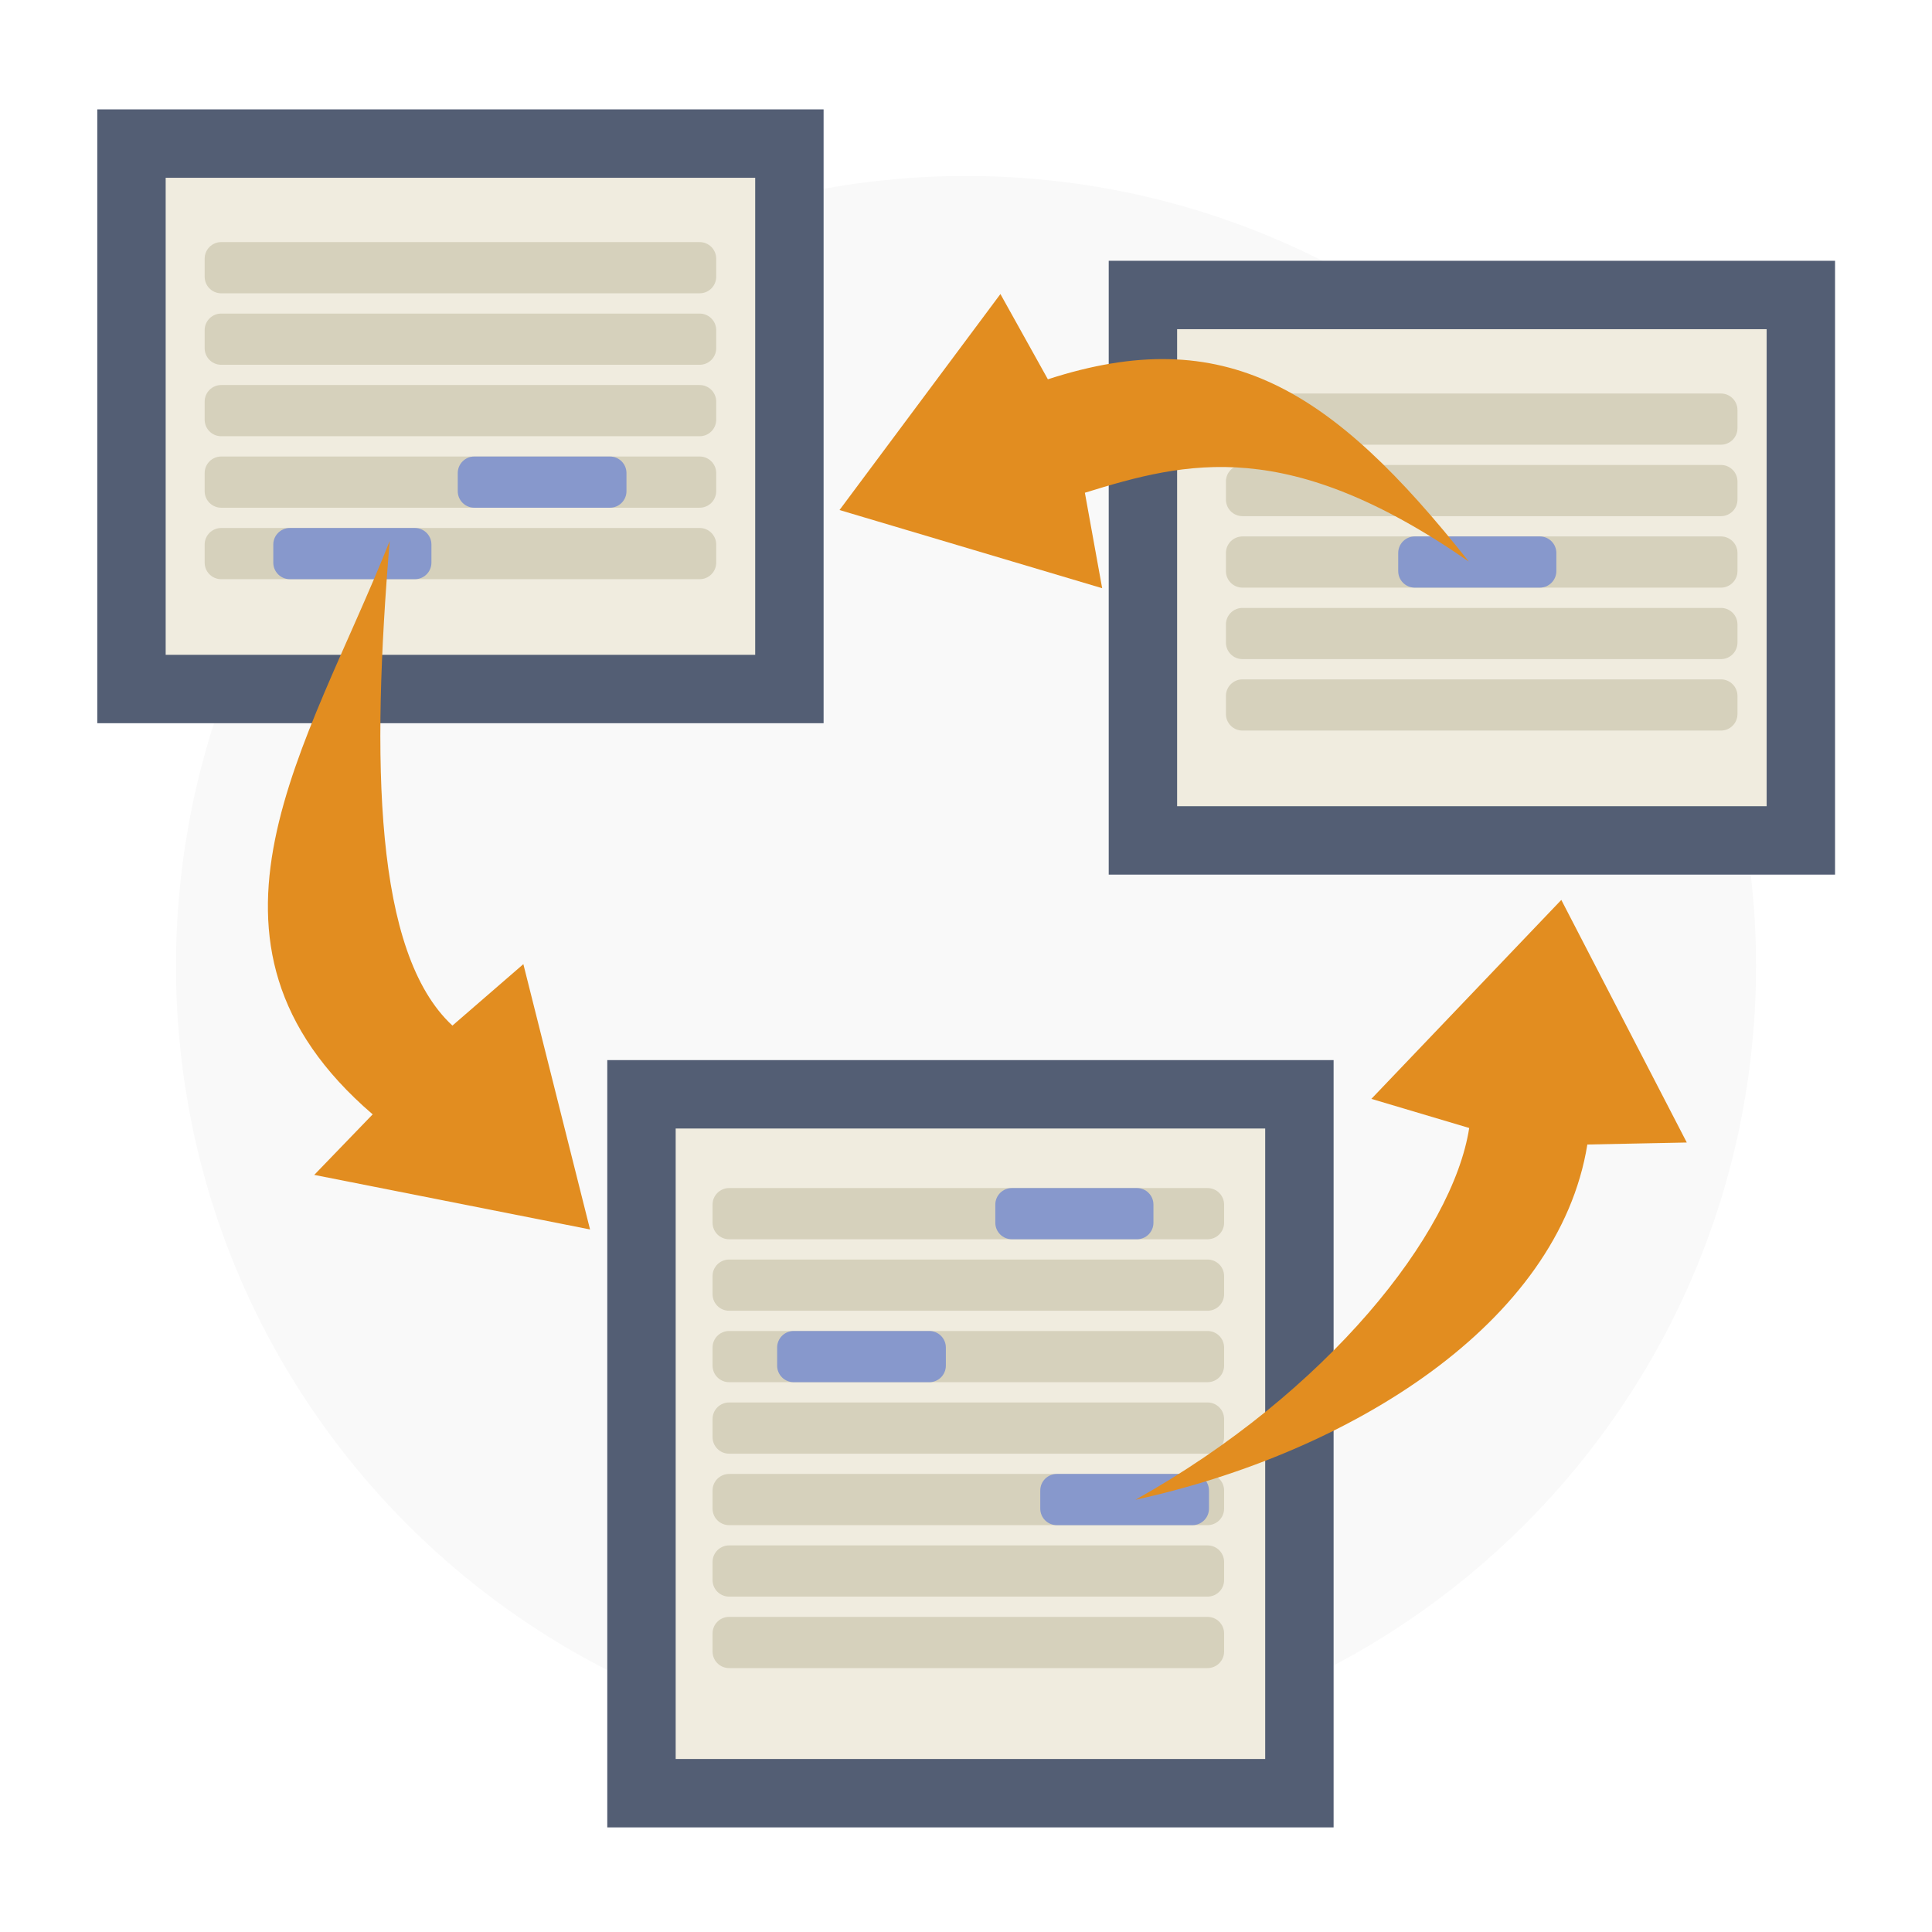
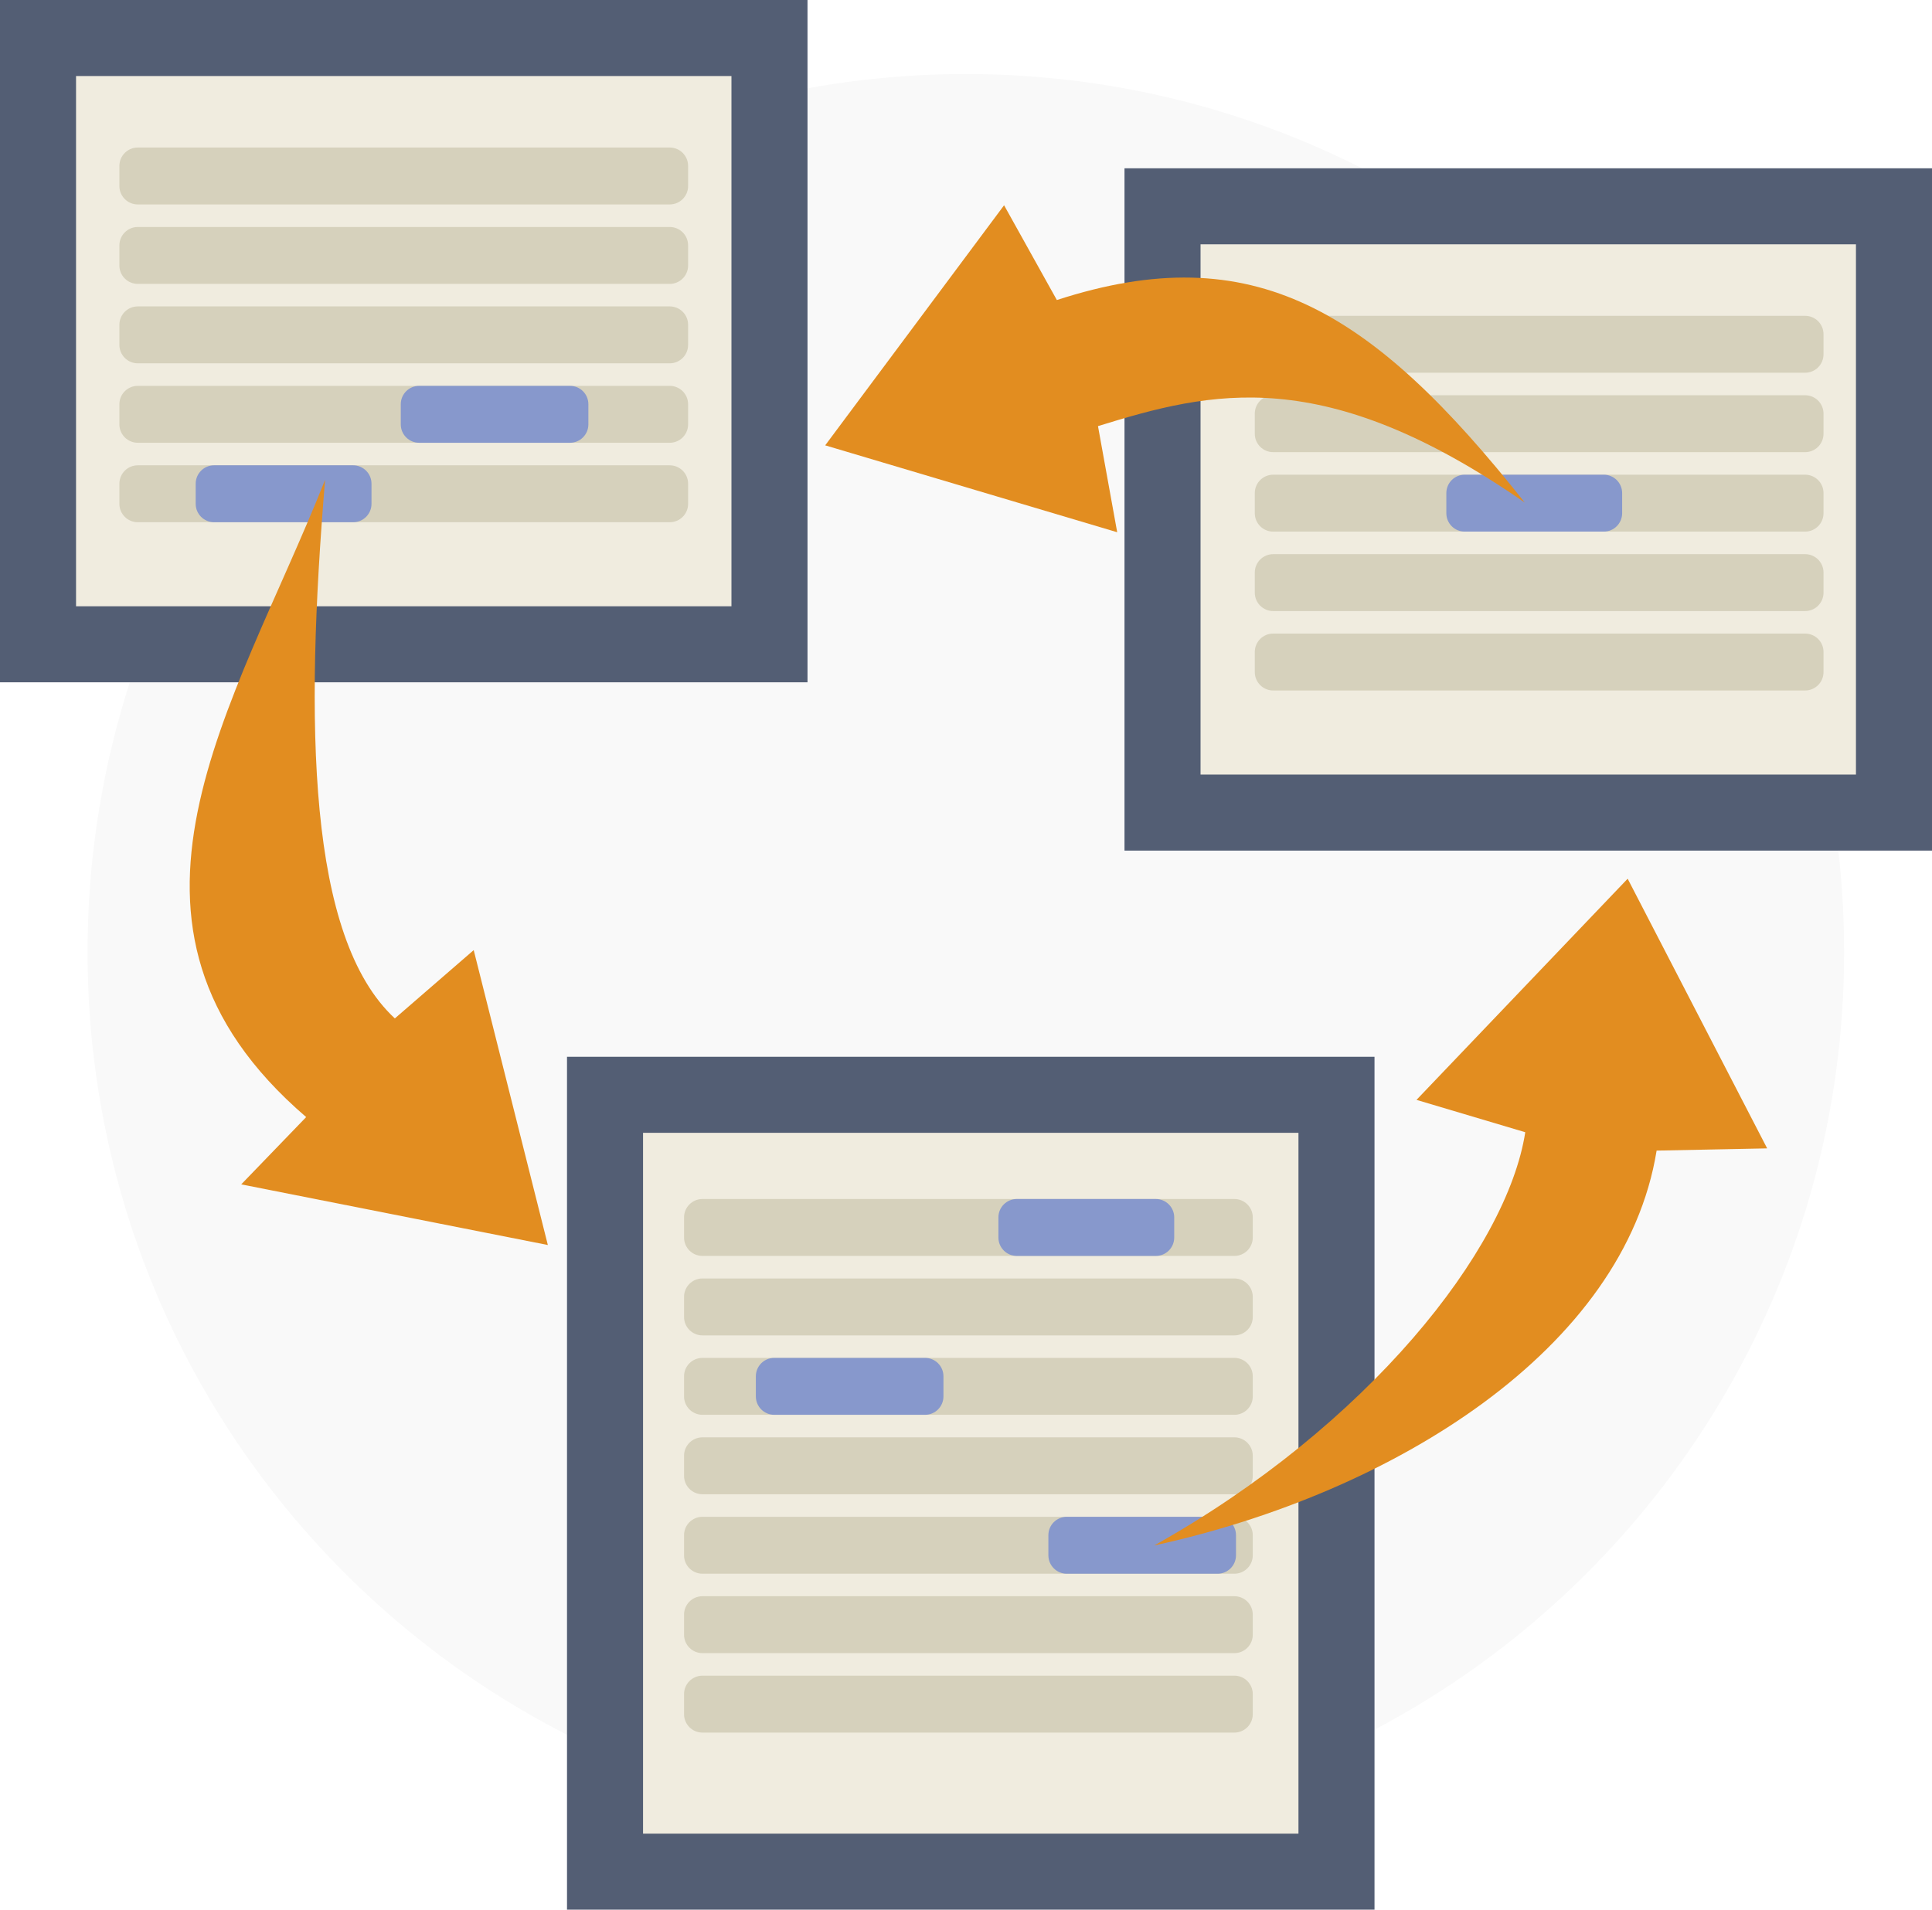
- <svg xmlns="http://www.w3.org/2000/svg" width="256" height="256" version="1.1" viewBox="0 0 67.733 67.733">
-   <defs>
-     <clipPath>
-       <rect transform="matrix(1 0 .19057 .98167 0 0)" x="-46.336" y="24.524" width="11.37" height="16.622" fill="#4d4d4d" />
+ <svg xmlns="http://www.w3.org/2000/svg" width="230.265" height="227.646" version="1.1" viewBox="0 0 60.924 60.231" id="svg90">
+   <defs id="defs6">
+     <clipPath id="clipPath4">
+       <rect transform="matrix(1,0,0.19057,0.98167,0,0)" x="-46.336" y="24.524" width="11.37" height="16.622" id="rect2" style="fill:#4d4d4d" />
    </clipPath>
  </defs>
-   <g transform="translate(4.854 .74492)">
-     <circle cx="29.013" cy="33.122" r="27.696" fill="#f9f9f9" />
-     <g transform="translate(-.31783 -.15423)">
-       <g>
-         <rect x=".073" y="4.443" width="23.066" height="19.122" fill="#f0ecdf" stroke="#535e74" stroke-width="2.398" />
-         <g fill="#d6d1bc">
-           <rect x="2.639" y="7.897" width="17.934" height="1.795" ry=".58" />
-           <rect x="2.639" y="10.403" width="17.934" height="1.795" ry=".58" />
-           <rect x="2.639" y="12.908" width="17.934" height="1.795" ry=".58" />
-           <rect x="2.639" y="15.414" width="17.934" height="1.795" ry=".58" />
-           <rect x="2.639" y="17.92" width="17.934" height="1.795" ry=".58" />
+   <g transform="translate(1.443807,-3.08977)" id="g88">
+     <circle cx="29.013" cy="33.122" r="27.696" id="circle10" style="fill:#f9f9f9" />
+     <g transform="translate(-0.31783,-0.15423)" id="g86">
+       <g id="g30">
+         <rect x="0.073" y="4.443" width="23.066" height="19.122" id="rect12" style="fill:#f0ecdf;stroke:#535e74;stroke-width:2.398" />
+         <g id="g24" style="fill:#d6d1bc">
+           <rect x="2.639" y="7.897" width="17.934" height="1.795" ry="0.58" id="rect14" />
+           <rect x="2.639" y="10.403" width="17.934" height="1.795" ry="0.58" id="rect16" />
+           <rect x="2.639" y="12.908" width="17.934" height="1.795" ry="0.58" id="rect18" />
+           <rect x="2.639" y="15.414" width="17.934" height="1.795" ry="0.58" id="rect20" />
+           <rect x="2.639" y="17.92" width="17.934" height="1.795" ry="0.58" id="rect22" />
        </g>
-         <rect x="11.512" y="15.414" width="5.915" height="1.795" ry=".58" fill="#8798cc" />
-         <rect x="5.045" y="17.92" width="5.544" height="1.795" ry=".58" fill="#8798cc" />
+         <rect x="11.512" y="15.414" width="5.916" height="1.795" ry="0.58" id="rect26" style="fill:#8798cc" />
+         <rect x="5.045" y="17.92" width="5.544" height="1.795" ry="0.58" id="rect28" style="fill:#8798cc" />
      </g>
-       <g>
-         <rect x="17.953" y="37.774" width="23.066" height="24.502" fill="#f0ecdf" stroke="#535e74" stroke-linecap="square" stroke-width="2.398" />
-         <g fill="#d6d1bc">
-           <rect x="20.445" y="41.061" width="17.934" height="1.795" ry=".58" />
-           <rect x="20.445" y="43.567" width="17.934" height="1.795" ry=".58" />
-           <rect x="20.445" y="46.072" width="17.934" height="1.795" ry=".58" />
-           <rect x="20.445" y="48.578" width="17.934" height="1.795" ry=".58" />
-           <rect x="20.445" y="51.084" width="17.934" height="1.795" ry=".58" />
-           <rect x="20.445" y="53.589" width="17.934" height="1.795" ry=".58" />
-           <rect x="20.445" y="56.095" width="17.934" height="1.795" ry=".58" />
+       <g id="g58">
+         <rect x="17.953" y="37.774" width="23.066" height="24.502" id="rect32" style="fill:#f0ecdf;stroke:#535e74;stroke-width:2.398;stroke-linecap:square" />
+         <g id="g48" style="fill:#d6d1bc">
+           <rect x="20.445" y="41.061" width="17.934" height="1.795" ry="0.58" id="rect34" />
+           <rect x="20.445" y="43.567" width="17.934" height="1.795" ry="0.58" id="rect36" />
+           <rect x="20.445" y="46.072" width="17.934" height="1.795" ry="0.58" id="rect38" />
+           <rect x="20.445" y="48.578" width="17.934" height="1.795" ry="0.58" id="rect40" />
+           <rect x="20.445" y="51.084" width="17.934" height="1.795" ry="0.58" id="rect42" />
+           <rect x="20.445" y="53.589" width="17.934" height="1.795" ry="0.58" id="rect44" />
+           <rect x="20.445" y="56.095" width="17.934" height="1.795" ry="0.58" id="rect46" />
        </g>
-         <g fill="#8798cc">
-           <rect x="22.709" y="46.072" width="5.915" height="1.795" ry=".58" />
-           <rect x="30.358" y="41.061" width="5.544" height="1.795" ry=".58" />
-           <rect x="31.934" y="51.084" width="5.915" height="1.795" ry=".58" />
+         <g id="g56" style="fill:#8798cc">
+           <rect x="22.709" y="46.072" width="5.916" height="1.795" ry="0.58" id="rect50" />
+           <rect x="30.358" y="41.061" width="5.544" height="1.795" ry="0.58" id="rect52" />
+           <rect x="31.934" y="51.084" width="5.916" height="1.795" ry="0.58" id="rect54" />
        </g>
      </g>
-       <path d="m9.126 18.377c-0.64 7.695-0.554 14.438 2.199 16.988l2.487-2.154 2.338 9.301-9.669-1.913 2.048-2.122c-7.069-6.071-2.263-12.898 0.597-20.1z" fill="#e28d20" />
-       <path d="m35.27 51.989c6.738-3.77 11.126-9.326 11.702-13.034l-3.43-1.021 6.659-6.975 4.399 8.505-3.486 0.07c-1.011 6.26-8.275 10.801-15.844 12.455z" fill="#e28d20" />
-       <g>
-         <rect x="35.533" y="9.751" width="23.066" height="19.122" fill="#f0ecdf" stroke="#535e74" stroke-linecap="square" stroke-width="2.398" />
-         <g fill="#d6d1bc">
-           <rect x="38.443" y="13.205" width="17.934" height="1.795" ry=".58" />
-           <rect x="38.443" y="15.71" width="17.934" height="1.795" ry=".58" />
-           <rect x="38.443" y="18.216" width="17.934" height="1.795" ry=".58" />
-           <rect x="38.443" y="20.722" width="17.934" height="1.795" ry=".58" />
-           <rect x="38.443" y="23.227" width="17.934" height="1.795" ry=".58" />
+       <path d="m 9.126,18.377 c -0.64,7.695 -0.554,14.438 2.199,16.988 l 2.487,-2.154 2.338,9.301 -9.669,-1.913 2.048,-2.122 c -7.069,-6.071 -2.263,-12.898 0.597,-20.1 z" id="path60" style="fill:#e28d20" />
+       <path d="m 35.27,51.989 c 6.738,-3.77 11.126,-9.326 11.702,-13.034 l -3.43,-1.021 6.659,-6.975 4.399,8.505 -3.486,0.07 c -1.011,6.26 -8.275,10.801 -15.844,12.455 z" id="path62" style="fill:#e28d20" />
+       <g id="g80">
+         <rect x="35.533" y="9.751" width="23.066" height="19.122" id="rect64" style="fill:#f0ecdf;stroke:#535e74;stroke-width:2.398;stroke-linecap:square" />
+         <g id="g76" style="fill:#d6d1bc">
+           <rect x="38.443" y="13.205" width="17.934" height="1.795" ry="0.58" id="rect66" />
+           <rect x="38.443" y="15.71" width="17.934" height="1.795" ry="0.58" id="rect68" />
+           <rect x="38.443" y="18.216" width="17.934" height="1.795" ry="0.58" id="rect70" />
+           <rect x="38.443" y="20.722" width="17.934" height="1.795" ry="0.58" id="rect72" />
+           <rect x="38.443" y="23.227" width="17.934" height="1.795" ry="0.58" id="rect74" />
        </g>
-         <rect x="44.483" y="18.216" width="5.544" height="1.795" ry=".58" fill="#8798cc" />
+         <rect x="44.483" y="18.216" width="5.544" height="1.795" ry="0.58" id="rect78" style="fill:#8798cc" />
      </g>
-       <path d="m46.957 19.096c-6.344-4.401-9.875-3.522-13.459-2.412l0.606 3.347-9.208-2.741 5.641-7.572 1.664 2.989c6.199-2.015 9.949 0.312 14.756 6.389z" fill="#e28d20" />
-       <path d="m30.716 11.741-4.562 5.246 6.146-2.446z" fill="none" />
+       <path d="M 46.957,19.096 C 40.613,14.695 37.082,15.575 33.498,16.684 l 0.606,3.347 -9.208,-2.741 5.641,-7.572 1.664,2.989 c 6.199,-2.015 9.949,0.312 14.756,6.389 z" id="path82" style="fill:#e28d20" />
+       <path d="m 30.716,11.741 -4.562,5.246 6.146,-2.446 z" id="path84" style="fill:none" />
    </g>
  </g>
</svg>
